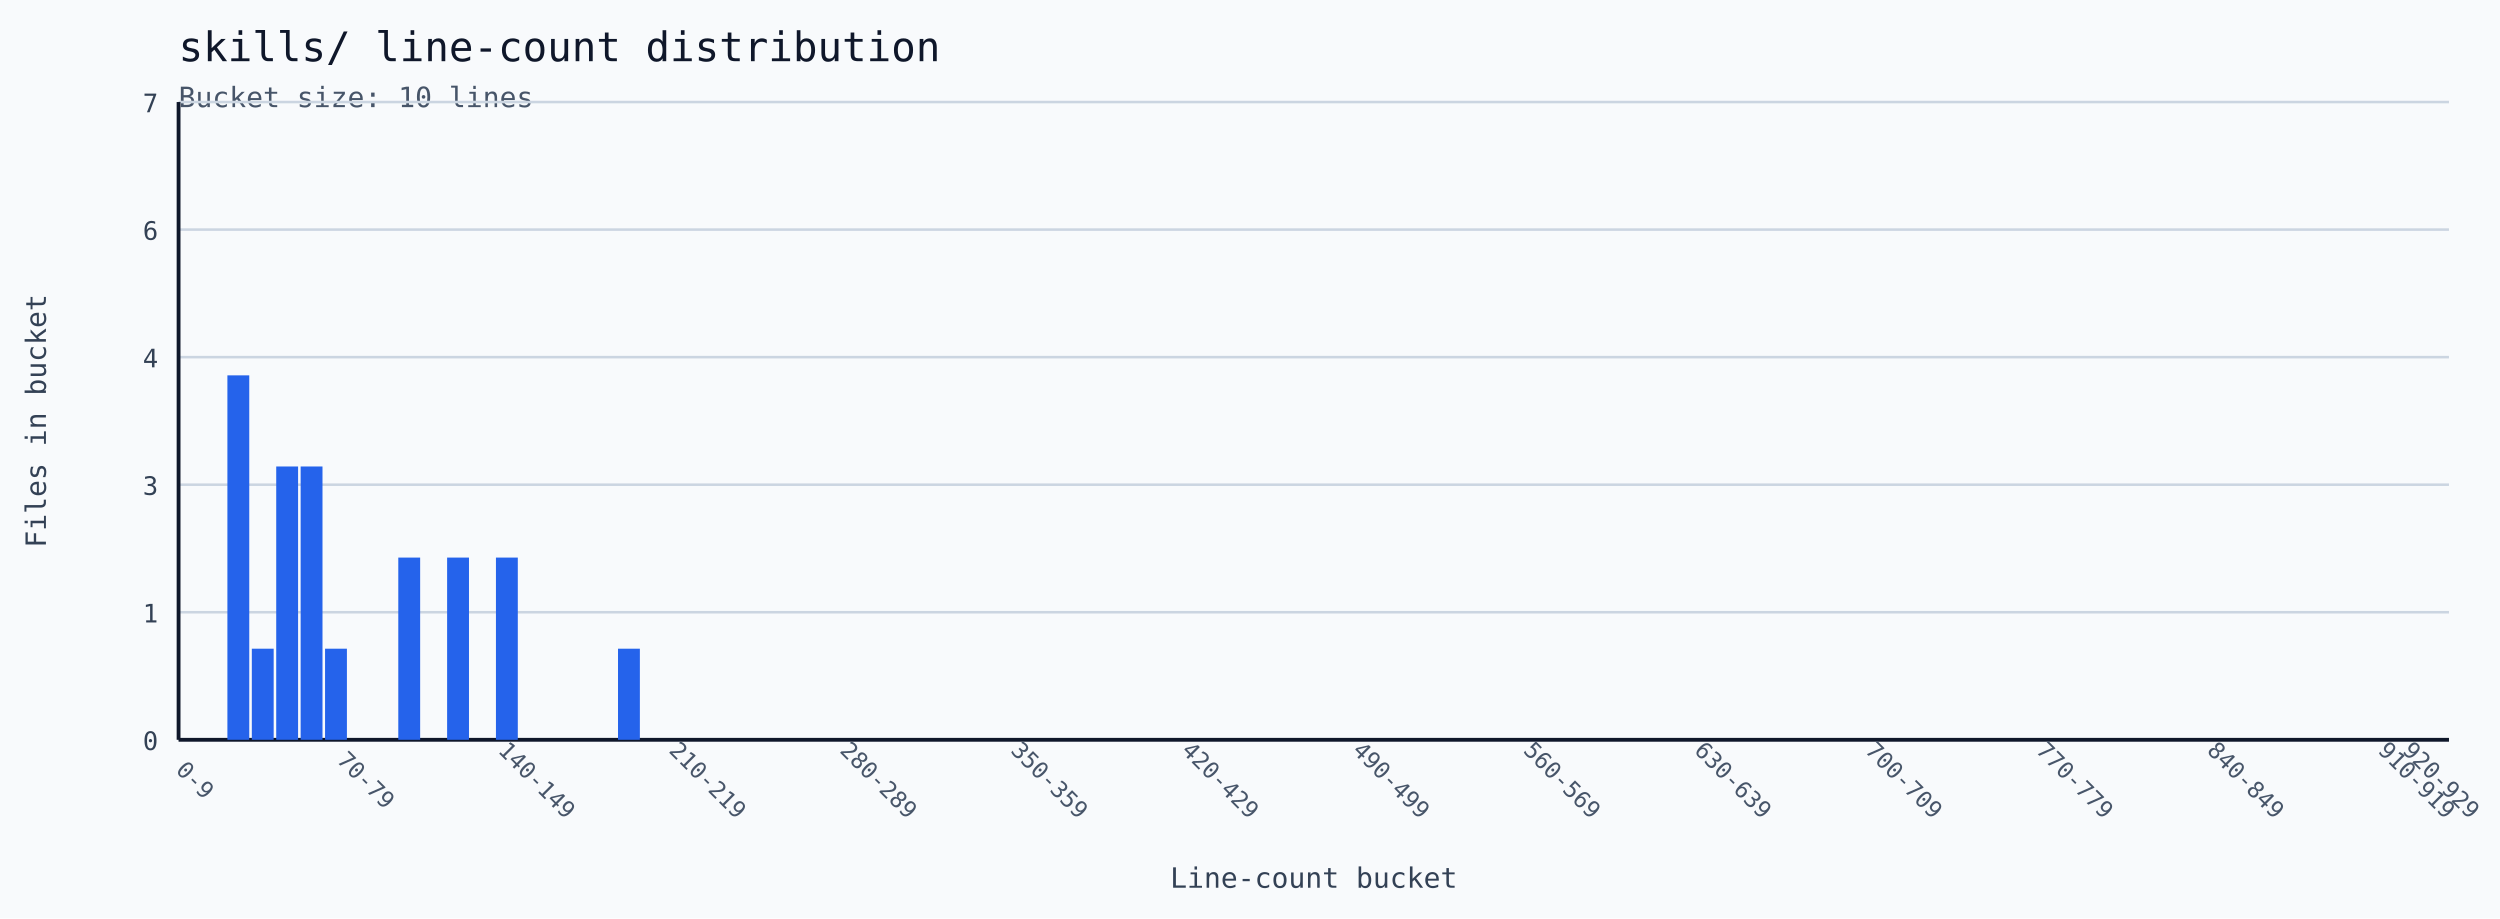
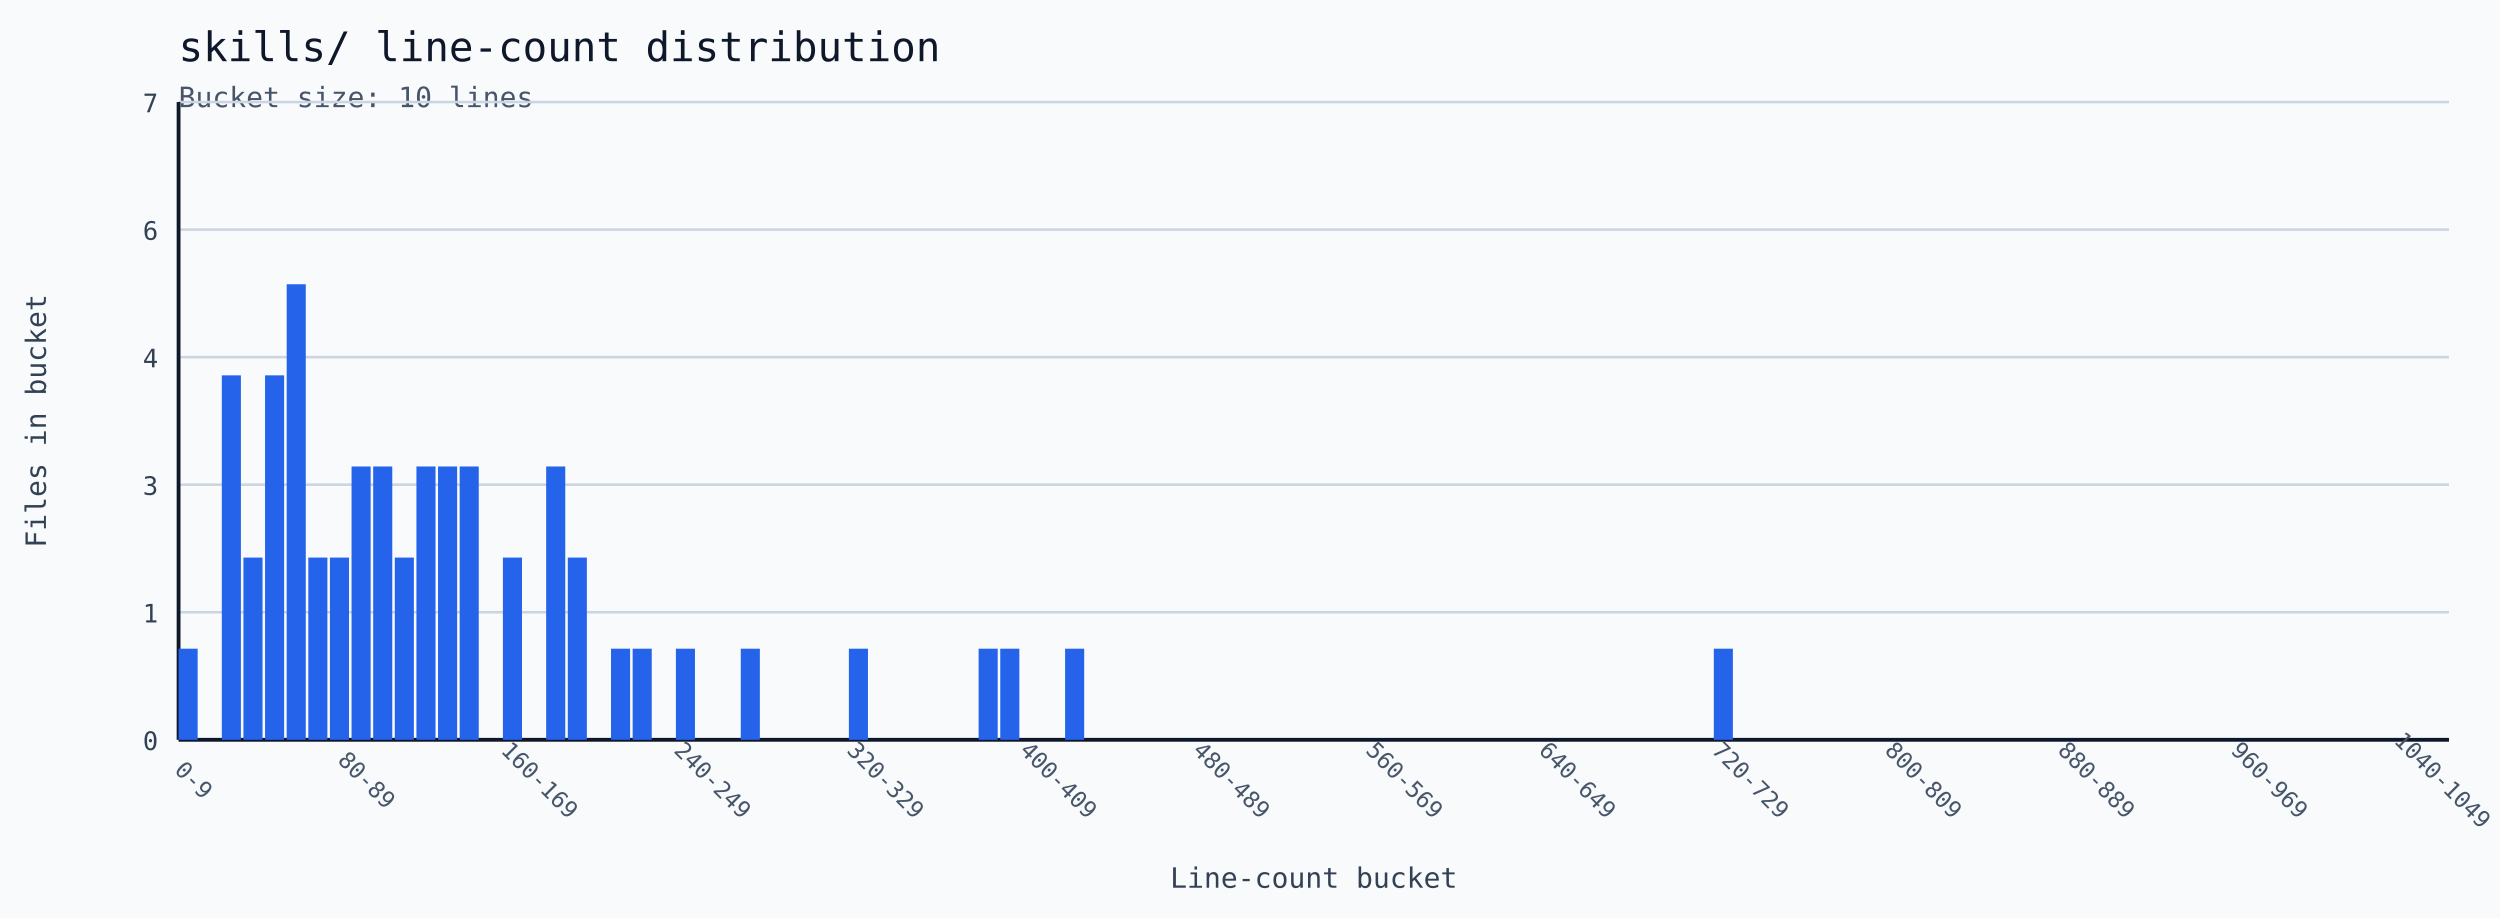
<svg xmlns="http://www.w3.org/2000/svg" width="980" height="360" viewBox="0 0 980 360" role="img" aria-label="skills/ line-count distribution">
  <rect width="100%" height="100%" fill="#f8fafc" />
  <text x="70" y="24" font-family="Menlo, Consolas, monospace" font-size="16" fill="#0f172a">skills/ line-count distribution</text>
  <text x="70" y="42" font-family="Menlo, Consolas, monospace" font-size="11" fill="#475569">Bucket size: 10 lines</text>
  <line x1="70" y1="290.00" x2="960" y2="290.00" stroke="#cbd5e1" stroke-width="1" />
  <text x="62" y="294.00" text-anchor="end" font-family="Menlo, Consolas, monospace" font-size="10" fill="#334155">0</text>
  <line x1="70" y1="240.00" x2="960" y2="240.00" stroke="#cbd5e1" stroke-width="1" />
  <text x="62" y="244.00" text-anchor="end" font-family="Menlo, Consolas, monospace" font-size="10" fill="#334155">1</text>
  <line x1="70" y1="190.00" x2="960" y2="190.00" stroke="#cbd5e1" stroke-width="1" />
  <text x="62" y="194.00" text-anchor="end" font-family="Menlo, Consolas, monospace" font-size="10" fill="#334155">3</text>
  <line x1="70" y1="140.00" x2="960" y2="140.00" stroke="#cbd5e1" stroke-width="1" />
  <text x="62" y="144.00" text-anchor="end" font-family="Menlo, Consolas, monospace" font-size="10" fill="#334155">4</text>
  <line x1="70" y1="90.00" x2="960" y2="90.00" stroke="#cbd5e1" stroke-width="1" />
  <text x="62" y="94.00" text-anchor="end" font-family="Menlo, Consolas, monospace" font-size="10" fill="#334155">6</text>
  <line x1="70" y1="40.00" x2="960" y2="40.00" stroke="#cbd5e1" stroke-width="1" />
  <text x="62" y="44.00" text-anchor="end" font-family="Menlo, Consolas, monospace" font-size="10" fill="#334155">7</text>
  <line x1="70" y1="290" x2="960" y2="290" stroke="#0f172a" stroke-width="1.5" />
  <line x1="70" y1="40" x2="70" y2="290" stroke="#0f172a" stroke-width="1.5" />
-   <rect x="70.00" y="290.00" width="8.57" height="0.00" fill="#2563eb" />
-   <text x="74.28" y="308.00" text-anchor="middle" font-family="Menlo, Consolas, monospace" font-size="9" fill="#475569" transform="rotate(45 74.28 308.00)">0-9</text>
-   <rect x="79.57" y="290.00" width="8.57" height="0.00" fill="#2563eb" />
-   <rect x="89.14" y="147.14" width="8.57" height="142.86" fill="#2563eb" />
-   <rect x="98.71" y="254.29" width="8.57" height="35.71" fill="#2563eb" />
-   <rect x="108.28" y="182.86" width="8.57" height="107.14" fill="#2563eb" />
-   <rect x="117.85" y="182.86" width="8.57" height="107.14" fill="#2563eb" />
-   <rect x="127.42" y="254.29" width="8.57" height="35.71" fill="#2563eb" />
-   <rect x="136.99" y="290.00" width="8.57" height="0.00" fill="#2563eb" />
-   <text x="141.27" y="308.00" text-anchor="middle" font-family="Menlo, Consolas, monospace" font-size="9" fill="#475569" transform="rotate(45 141.27 308.00)">70-79</text>
-   <rect x="146.56" y="290.00" width="8.57" height="0.00" fill="#2563eb" />
-   <rect x="156.13" y="218.57" width="8.57" height="71.43" fill="#2563eb" />
-   <rect x="165.70" y="290.00" width="8.57" height="0.00" fill="#2563eb" />
-   <rect x="175.27" y="218.57" width="8.57" height="71.43" fill="#2563eb" />
-   <rect x="184.84" y="290.00" width="8.57" height="0.00" fill="#2563eb" />
-   <rect x="194.41" y="218.57" width="8.57" height="71.43" fill="#2563eb" />
-   <rect x="203.98" y="290.00" width="8.57" height="0.00" fill="#2563eb" />
-   <text x="208.26" y="308.00" text-anchor="middle" font-family="Menlo, Consolas, monospace" font-size="9" fill="#475569" transform="rotate(45 208.26 308.00)">140-149</text>
-   <rect x="213.55" y="290.00" width="8.57" height="0.00" fill="#2563eb" />
-   <rect x="223.12" y="290.00" width="8.57" height="0.00" fill="#2563eb" />
-   <rect x="232.69" y="290.00" width="8.57" height="0.00" fill="#2563eb" />
-   <rect x="242.26" y="254.29" width="8.57" height="35.71" fill="#2563eb" />
-   <rect x="251.83" y="290.00" width="8.57" height="0.00" fill="#2563eb" />
-   <rect x="261.40" y="290.00" width="8.57" height="0.00" fill="#2563eb" />
-   <rect x="270.97" y="290.00" width="8.57" height="0.00" fill="#2563eb" />
-   <text x="275.25" y="308.00" text-anchor="middle" font-family="Menlo, Consolas, monospace" font-size="9" fill="#475569" transform="rotate(45 275.25 308.00)">210-219</text>
-   <rect x="280.54" y="290.00" width="8.57" height="0.00" fill="#2563eb" />
-   <rect x="290.11" y="290.00" width="8.57" height="0.00" fill="#2563eb" />
-   <rect x="299.68" y="290.00" width="8.57" height="0.00" fill="#2563eb" />
-   <rect x="309.25" y="290.00" width="8.57" height="0.00" fill="#2563eb" />
-   <rect x="318.82" y="290.00" width="8.57" height="0.00" fill="#2563eb" />
-   <rect x="328.39" y="290.00" width="8.57" height="0.00" fill="#2563eb" />
-   <rect x="337.96" y="290.00" width="8.57" height="0.00" fill="#2563eb" />
-   <text x="342.24" y="308.00" text-anchor="middle" font-family="Menlo, Consolas, monospace" font-size="9" fill="#475569" transform="rotate(45 342.24 308.00)">280-289</text>
-   <rect x="347.53" y="290.00" width="8.57" height="0.00" fill="#2563eb" />
-   <rect x="357.10" y="290.00" width="8.57" height="0.00" fill="#2563eb" />
-   <rect x="366.67" y="290.00" width="8.57" height="0.00" fill="#2563eb" />
-   <rect x="376.24" y="290.00" width="8.57" height="0.00" fill="#2563eb" />
-   <rect x="385.81" y="290.00" width="8.57" height="0.00" fill="#2563eb" />
-   <rect x="395.38" y="290.00" width="8.57" height="0.00" fill="#2563eb" />
-   <rect x="404.95" y="290.00" width="8.57" height="0.00" fill="#2563eb" />
-   <text x="409.23" y="308.00" text-anchor="middle" font-family="Menlo, Consolas, monospace" font-size="9" fill="#475569" transform="rotate(45 409.23 308.00)">350-359</text>
-   <rect x="414.52" y="290.00" width="8.57" height="0.00" fill="#2563eb" />
-   <rect x="424.09" y="290.00" width="8.57" height="0.00" fill="#2563eb" />
-   <rect x="433.66" y="290.00" width="8.57" height="0.00" fill="#2563eb" />
-   <rect x="443.23" y="290.00" width="8.57" height="0.00" fill="#2563eb" />
-   <rect x="452.80" y="290.00" width="8.57" height="0.00" fill="#2563eb" />
-   <rect x="462.37" y="290.00" width="8.57" height="0.00" fill="#2563eb" />
-   <rect x="471.94" y="290.00" width="8.57" height="0.00" fill="#2563eb" />
-   <text x="476.22" y="308.00" text-anchor="middle" font-family="Menlo, Consolas, monospace" font-size="9" fill="#475569" transform="rotate(45 476.22 308.00)">420-429</text>
-   <rect x="481.51" y="290.00" width="8.57" height="0.00" fill="#2563eb" />
-   <rect x="491.08" y="290.00" width="8.57" height="0.00" fill="#2563eb" />
-   <rect x="500.65" y="290.00" width="8.57" height="0.00" fill="#2563eb" />
-   <rect x="510.22" y="290.00" width="8.57" height="0.00" fill="#2563eb" />
-   <rect x="519.78" y="290.00" width="8.57" height="0.00" fill="#2563eb" />
-   <rect x="529.35" y="290.00" width="8.57" height="0.00" fill="#2563eb" />
-   <rect x="538.92" y="290.00" width="8.57" height="0.00" fill="#2563eb" />
-   <text x="543.21" y="308.00" text-anchor="middle" font-family="Menlo, Consolas, monospace" font-size="9" fill="#475569" transform="rotate(45 543.21 308.00)">490-499</text>
-   <rect x="548.49" y="290.00" width="8.57" height="0.00" fill="#2563eb" />
-   <rect x="558.06" y="290.00" width="8.57" height="0.00" fill="#2563eb" />
-   <rect x="567.63" y="290.00" width="8.57" height="0.00" fill="#2563eb" />
-   <rect x="577.20" y="290.00" width="8.57" height="0.00" fill="#2563eb" />
-   <rect x="586.77" y="290.00" width="8.57" height="0.00" fill="#2563eb" />
-   <rect x="596.34" y="290.00" width="8.57" height="0.00" fill="#2563eb" />
-   <rect x="605.91" y="290.00" width="8.57" height="0.00" fill="#2563eb" />
-   <text x="610.20" y="308.00" text-anchor="middle" font-family="Menlo, Consolas, monospace" font-size="9" fill="#475569" transform="rotate(45 610.20 308.00)">560-569</text>
-   <rect x="615.48" y="290.00" width="8.57" height="0.00" fill="#2563eb" />
-   <rect x="625.05" y="290.00" width="8.57" height="0.00" fill="#2563eb" />
-   <rect x="634.62" y="290.00" width="8.57" height="0.00" fill="#2563eb" />
-   <rect x="644.19" y="290.00" width="8.57" height="0.00" fill="#2563eb" />
-   <rect x="653.76" y="290.00" width="8.57" height="0.00" fill="#2563eb" />
-   <rect x="663.33" y="290.00" width="8.57" height="0.00" fill="#2563eb" />
-   <rect x="672.90" y="290.00" width="8.57" height="0.00" fill="#2563eb" />
-   <text x="677.19" y="308.00" text-anchor="middle" font-family="Menlo, Consolas, monospace" font-size="9" fill="#475569" transform="rotate(45 677.19 308.00)">630-639</text>
-   <rect x="682.47" y="290.00" width="8.57" height="0.00" fill="#2563eb" />
-   <rect x="692.04" y="290.00" width="8.57" height="0.00" fill="#2563eb" />
-   <rect x="701.61" y="290.00" width="8.57" height="0.00" fill="#2563eb" />
-   <rect x="711.18" y="290.00" width="8.57" height="0.00" fill="#2563eb" />
-   <rect x="720.75" y="290.00" width="8.57" height="0.00" fill="#2563eb" />
-   <rect x="730.32" y="290.00" width="8.57" height="0.00" fill="#2563eb" />
-   <rect x="739.89" y="290.00" width="8.57" height="0.00" fill="#2563eb" />
-   <text x="744.18" y="308.00" text-anchor="middle" font-family="Menlo, Consolas, monospace" font-size="9" fill="#475569" transform="rotate(45 744.18 308.00)">700-709</text>
-   <rect x="749.46" y="290.00" width="8.57" height="0.00" fill="#2563eb" />
-   <rect x="759.03" y="290.00" width="8.57" height="0.00" fill="#2563eb" />
-   <rect x="768.60" y="290.00" width="8.57" height="0.00" fill="#2563eb" />
-   <rect x="778.17" y="290.00" width="8.57" height="0.00" fill="#2563eb" />
-   <rect x="787.74" y="290.00" width="8.57" height="0.00" fill="#2563eb" />
-   <rect x="797.31" y="290.00" width="8.57" height="0.00" fill="#2563eb" />
-   <rect x="806.88" y="290.00" width="8.57" height="0.00" fill="#2563eb" />
-   <text x="811.17" y="308.00" text-anchor="middle" font-family="Menlo, Consolas, monospace" font-size="9" fill="#475569" transform="rotate(45 811.17 308.00)">770-779</text>
-   <rect x="816.45" y="290.00" width="8.57" height="0.00" fill="#2563eb" />
-   <rect x="826.02" y="290.00" width="8.57" height="0.00" fill="#2563eb" />
-   <rect x="835.59" y="290.00" width="8.57" height="0.00" fill="#2563eb" />
-   <rect x="845.16" y="290.00" width="8.57" height="0.00" fill="#2563eb" />
-   <rect x="854.73" y="290.00" width="8.57" height="0.00" fill="#2563eb" />
-   <rect x="864.30" y="290.00" width="8.57" height="0.00" fill="#2563eb" />
-   <rect x="873.87" y="290.00" width="8.57" height="0.00" fill="#2563eb" />
-   <text x="878.16" y="308.00" text-anchor="middle" font-family="Menlo, Consolas, monospace" font-size="9" fill="#475569" transform="rotate(45 878.16 308.00)">840-849</text>
-   <rect x="883.44" y="290.00" width="8.57" height="0.00" fill="#2563eb" />
-   <rect x="893.01" y="290.00" width="8.57" height="0.00" fill="#2563eb" />
-   <rect x="902.58" y="290.00" width="8.57" height="0.00" fill="#2563eb" />
-   <rect x="912.15" y="290.00" width="8.57" height="0.00" fill="#2563eb" />
-   <rect x="921.72" y="290.00" width="8.57" height="0.00" fill="#2563eb" />
-   <rect x="931.29" y="290.00" width="8.57" height="0.00" fill="#2563eb" />
-   <rect x="940.86" y="290.00" width="8.57" height="0.00" fill="#2563eb" />
-   <text x="945.15" y="308.00" text-anchor="middle" font-family="Menlo, Consolas, monospace" font-size="9" fill="#475569" transform="rotate(45 945.15 308.00)">910-919</text>
-   <rect x="950.43" y="290.00" width="8.57" height="0.00" fill="#2563eb" />
-   <text x="954.72" y="308.00" text-anchor="middle" font-family="Menlo, Consolas, monospace" font-size="9" fill="#475569" transform="rotate(45 954.72 308.00)">920-929</text>
+   <rect x="70.00" y="254.29" width="7.48" height="35.71" fill="#2563eb" />
+   <text x="73.74" y="308.00" text-anchor="middle" font-family="Menlo, Consolas, monospace" font-size="9" fill="#475569" transform="rotate(45 73.74 308.00)">0-9</text>
+   <rect x="78.48" y="290.00" width="7.48" height="0.00" fill="#2563eb" />
+   <rect x="86.95" y="147.14" width="7.48" height="142.86" fill="#2563eb" />
+   <rect x="95.43" y="218.57" width="7.48" height="71.43" fill="#2563eb" />
+   <rect x="103.90" y="147.14" width="7.48" height="142.86" fill="#2563eb" />
+   <rect x="112.38" y="111.43" width="7.48" height="178.57" fill="#2563eb" />
+   <rect x="120.86" y="218.57" width="7.48" height="71.43" fill="#2563eb" />
+   <rect x="129.33" y="218.57" width="7.48" height="71.43" fill="#2563eb" />
+   <rect x="137.81" y="182.86" width="7.48" height="107.14" fill="#2563eb" />
+   <text x="141.55" y="308.00" text-anchor="middle" font-family="Menlo, Consolas, monospace" font-size="9" fill="#475569" transform="rotate(45 141.55 308.00)">80-89</text>
+   <rect x="146.29" y="182.86" width="7.48" height="107.14" fill="#2563eb" />
+   <rect x="154.76" y="218.57" width="7.48" height="71.43" fill="#2563eb" />
+   <rect x="163.24" y="182.86" width="7.48" height="107.14" fill="#2563eb" />
+   <rect x="171.71" y="182.86" width="7.48" height="107.14" fill="#2563eb" />
+   <rect x="180.19" y="182.86" width="7.48" height="107.14" fill="#2563eb" />
+   <rect x="188.67" y="290.00" width="7.48" height="0.00" fill="#2563eb" />
+   <rect x="197.14" y="218.57" width="7.48" height="71.43" fill="#2563eb" />
+   <rect x="205.62" y="290.00" width="7.48" height="0.00" fill="#2563eb" />
+   <text x="209.36" y="308.00" text-anchor="middle" font-family="Menlo, Consolas, monospace" font-size="9" fill="#475569" transform="rotate(45 209.36 308.00)">160-169</text>
+   <rect x="214.10" y="182.86" width="7.48" height="107.14" fill="#2563eb" />
+   <rect x="222.57" y="218.57" width="7.48" height="71.43" fill="#2563eb" />
+   <rect x="231.05" y="290.00" width="7.48" height="0.00" fill="#2563eb" />
+   <rect x="239.52" y="254.29" width="7.48" height="35.71" fill="#2563eb" />
+   <rect x="248.00" y="254.29" width="7.48" height="35.71" fill="#2563eb" />
+   <rect x="256.48" y="290.00" width="7.48" height="0.00" fill="#2563eb" />
+   <rect x="264.95" y="254.29" width="7.48" height="35.71" fill="#2563eb" />
+   <rect x="273.43" y="290.00" width="7.48" height="0.00" fill="#2563eb" />
+   <text x="277.17" y="308.00" text-anchor="middle" font-family="Menlo, Consolas, monospace" font-size="9" fill="#475569" transform="rotate(45 277.17 308.00)">240-249</text>
+   <rect x="281.90" y="290.00" width="7.48" height="0.00" fill="#2563eb" />
+   <rect x="290.38" y="254.29" width="7.48" height="35.71" fill="#2563eb" />
+   <rect x="298.86" y="290.00" width="7.48" height="0.00" fill="#2563eb" />
+   <rect x="307.33" y="290.00" width="7.48" height="0.00" fill="#2563eb" />
+   <rect x="315.81" y="290.00" width="7.48" height="0.00" fill="#2563eb" />
+   <rect x="324.29" y="290.00" width="7.48" height="0.00" fill="#2563eb" />
+   <rect x="332.76" y="254.29" width="7.48" height="35.71" fill="#2563eb" />
+   <rect x="341.24" y="290.00" width="7.48" height="0.00" fill="#2563eb" />
+   <text x="344.98" y="308.00" text-anchor="middle" font-family="Menlo, Consolas, monospace" font-size="9" fill="#475569" transform="rotate(45 344.98 308.00)">320-329</text>
+   <rect x="349.71" y="290.00" width="7.48" height="0.00" fill="#2563eb" />
+   <rect x="358.19" y="290.00" width="7.48" height="0.00" fill="#2563eb" />
+   <rect x="366.67" y="290.00" width="7.48" height="0.00" fill="#2563eb" />
+   <rect x="375.14" y="290.00" width="7.48" height="0.00" fill="#2563eb" />
+   <rect x="383.62" y="254.29" width="7.48" height="35.71" fill="#2563eb" />
+   <rect x="392.10" y="254.29" width="7.48" height="35.71" fill="#2563eb" />
+   <rect x="400.57" y="290.00" width="7.48" height="0.00" fill="#2563eb" />
+   <rect x="409.05" y="290.00" width="7.48" height="0.00" fill="#2563eb" />
+   <text x="412.79" y="308.00" text-anchor="middle" font-family="Menlo, Consolas, monospace" font-size="9" fill="#475569" transform="rotate(45 412.79 308.00)">400-409</text>
+   <rect x="417.52" y="254.29" width="7.48" height="35.71" fill="#2563eb" />
+   <rect x="426.00" y="290.00" width="7.48" height="0.00" fill="#2563eb" />
+   <rect x="434.48" y="290.00" width="7.48" height="0.00" fill="#2563eb" />
+   <rect x="442.95" y="290.00" width="7.48" height="0.00" fill="#2563eb" />
+   <rect x="451.43" y="290.00" width="7.48" height="0.00" fill="#2563eb" />
+   <rect x="459.90" y="290.00" width="7.48" height="0.00" fill="#2563eb" />
+   <rect x="468.38" y="290.00" width="7.48" height="0.00" fill="#2563eb" />
+   <rect x="476.86" y="290.00" width="7.48" height="0.00" fill="#2563eb" />
+   <text x="480.60" y="308.00" text-anchor="middle" font-family="Menlo, Consolas, monospace" font-size="9" fill="#475569" transform="rotate(45 480.60 308.00)">480-489</text>
+   <rect x="485.33" y="290.00" width="7.48" height="0.00" fill="#2563eb" />
+   <rect x="493.81" y="290.00" width="7.48" height="0.00" fill="#2563eb" />
+   <rect x="502.29" y="290.00" width="7.48" height="0.00" fill="#2563eb" />
+   <rect x="510.76" y="290.00" width="7.48" height="0.00" fill="#2563eb" />
+   <rect x="519.24" y="290.00" width="7.48" height="0.00" fill="#2563eb" />
+   <rect x="527.71" y="290.00" width="7.48" height="0.00" fill="#2563eb" />
+   <rect x="536.19" y="290.00" width="7.48" height="0.00" fill="#2563eb" />
+   <rect x="544.67" y="290.00" width="7.48" height="0.00" fill="#2563eb" />
+   <text x="548.40" y="308.00" text-anchor="middle" font-family="Menlo, Consolas, monospace" font-size="9" fill="#475569" transform="rotate(45 548.40 308.00)">560-569</text>
+   <rect x="553.14" y="290.00" width="7.48" height="0.00" fill="#2563eb" />
+   <rect x="561.62" y="290.00" width="7.48" height="0.00" fill="#2563eb" />
+   <rect x="570.10" y="290.00" width="7.48" height="0.00" fill="#2563eb" />
+   <rect x="578.57" y="290.00" width="7.48" height="0.00" fill="#2563eb" />
+   <rect x="587.05" y="290.00" width="7.48" height="0.00" fill="#2563eb" />
+   <rect x="595.52" y="290.00" width="7.48" height="0.00" fill="#2563eb" />
+   <rect x="604.00" y="290.00" width="7.48" height="0.00" fill="#2563eb" />
+   <rect x="612.48" y="290.00" width="7.48" height="0.00" fill="#2563eb" />
+   <text x="616.21" y="308.00" text-anchor="middle" font-family="Menlo, Consolas, monospace" font-size="9" fill="#475569" transform="rotate(45 616.21 308.00)">640-649</text>
+   <rect x="620.95" y="290.00" width="7.48" height="0.00" fill="#2563eb" />
+   <rect x="629.43" y="290.00" width="7.48" height="0.00" fill="#2563eb" />
+   <rect x="637.90" y="290.00" width="7.48" height="0.00" fill="#2563eb" />
+   <rect x="646.38" y="290.00" width="7.48" height="0.00" fill="#2563eb" />
+   <rect x="654.86" y="290.00" width="7.48" height="0.00" fill="#2563eb" />
+   <rect x="663.33" y="290.00" width="7.48" height="0.00" fill="#2563eb" />
+   <rect x="671.81" y="254.29" width="7.48" height="35.71" fill="#2563eb" />
+   <rect x="680.29" y="290.00" width="7.48" height="0.00" fill="#2563eb" />
+   <text x="684.02" y="308.00" text-anchor="middle" font-family="Menlo, Consolas, monospace" font-size="9" fill="#475569" transform="rotate(45 684.02 308.00)">720-729</text>
+   <rect x="688.76" y="290.00" width="7.48" height="0.00" fill="#2563eb" />
+   <rect x="697.24" y="290.00" width="7.48" height="0.00" fill="#2563eb" />
+   <rect x="705.71" y="290.00" width="7.48" height="0.00" fill="#2563eb" />
+   <rect x="714.19" y="290.00" width="7.48" height="0.00" fill="#2563eb" />
+   <rect x="722.67" y="290.00" width="7.48" height="0.00" fill="#2563eb" />
+   <rect x="731.14" y="290.00" width="7.48" height="0.00" fill="#2563eb" />
+   <rect x="739.62" y="290.00" width="7.48" height="0.00" fill="#2563eb" />
+   <rect x="748.10" y="290.00" width="7.48" height="0.00" fill="#2563eb" />
+   <text x="751.83" y="308.00" text-anchor="middle" font-family="Menlo, Consolas, monospace" font-size="9" fill="#475569" transform="rotate(45 751.83 308.00)">800-809</text>
+   <rect x="756.57" y="290.00" width="7.48" height="0.00" fill="#2563eb" />
+   <rect x="765.05" y="290.00" width="7.48" height="0.00" fill="#2563eb" />
+   <rect x="773.52" y="290.00" width="7.48" height="0.00" fill="#2563eb" />
+   <rect x="782.00" y="290.00" width="7.48" height="0.00" fill="#2563eb" />
+   <rect x="790.48" y="290.00" width="7.48" height="0.00" fill="#2563eb" />
+   <rect x="798.95" y="290.00" width="7.48" height="0.00" fill="#2563eb" />
+   <rect x="807.43" y="290.00" width="7.48" height="0.00" fill="#2563eb" />
+   <rect x="815.90" y="290.00" width="7.48" height="0.00" fill="#2563eb" />
+   <text x="819.64" y="308.00" text-anchor="middle" font-family="Menlo, Consolas, monospace" font-size="9" fill="#475569" transform="rotate(45 819.64 308.00)">880-889</text>
+   <rect x="824.38" y="290.00" width="7.48" height="0.00" fill="#2563eb" />
+   <rect x="832.86" y="290.00" width="7.48" height="0.00" fill="#2563eb" />
+   <rect x="841.33" y="290.00" width="7.48" height="0.00" fill="#2563eb" />
+   <rect x="849.81" y="290.00" width="7.48" height="0.00" fill="#2563eb" />
+   <rect x="858.29" y="290.00" width="7.48" height="0.00" fill="#2563eb" />
+   <rect x="866.76" y="290.00" width="7.48" height="0.00" fill="#2563eb" />
+   <rect x="875.24" y="290.00" width="7.48" height="0.00" fill="#2563eb" />
+   <rect x="883.71" y="290.00" width="7.48" height="0.00" fill="#2563eb" />
+   <text x="887.45" y="308.00" text-anchor="middle" font-family="Menlo, Consolas, monospace" font-size="9" fill="#475569" transform="rotate(45 887.45 308.00)">960-969</text>
+   <rect x="892.19" y="290.00" width="7.48" height="0.00" fill="#2563eb" />
+   <rect x="900.67" y="290.00" width="7.48" height="0.00" fill="#2563eb" />
+   <rect x="909.14" y="290.00" width="7.48" height="0.00" fill="#2563eb" />
+   <rect x="917.62" y="290.00" width="7.48" height="0.00" fill="#2563eb" />
+   <rect x="926.10" y="290.00" width="7.48" height="0.00" fill="#2563eb" />
+   <rect x="934.57" y="290.00" width="7.48" height="0.00" fill="#2563eb" />
+   <rect x="943.05" y="290.00" width="7.48" height="0.00" fill="#2563eb" />
+   <rect x="951.52" y="290.00" width="7.48" height="0.00" fill="#2563eb" />
+   <text x="955.26" y="308.00" text-anchor="middle" font-family="Menlo, Consolas, monospace" font-size="9" fill="#475569" transform="rotate(45 955.26 308.00)">1040-1049</text>
  <text x="515.00" y="348" text-anchor="middle" font-family="Menlo, Consolas, monospace" font-size="11" fill="#334155">Line-count bucket</text>
  <text x="18" y="165.00" text-anchor="middle" font-family="Menlo, Consolas, monospace" font-size="11" fill="#334155" transform="rotate(-90 18 165.00)">Files in bucket</text>
</svg>
